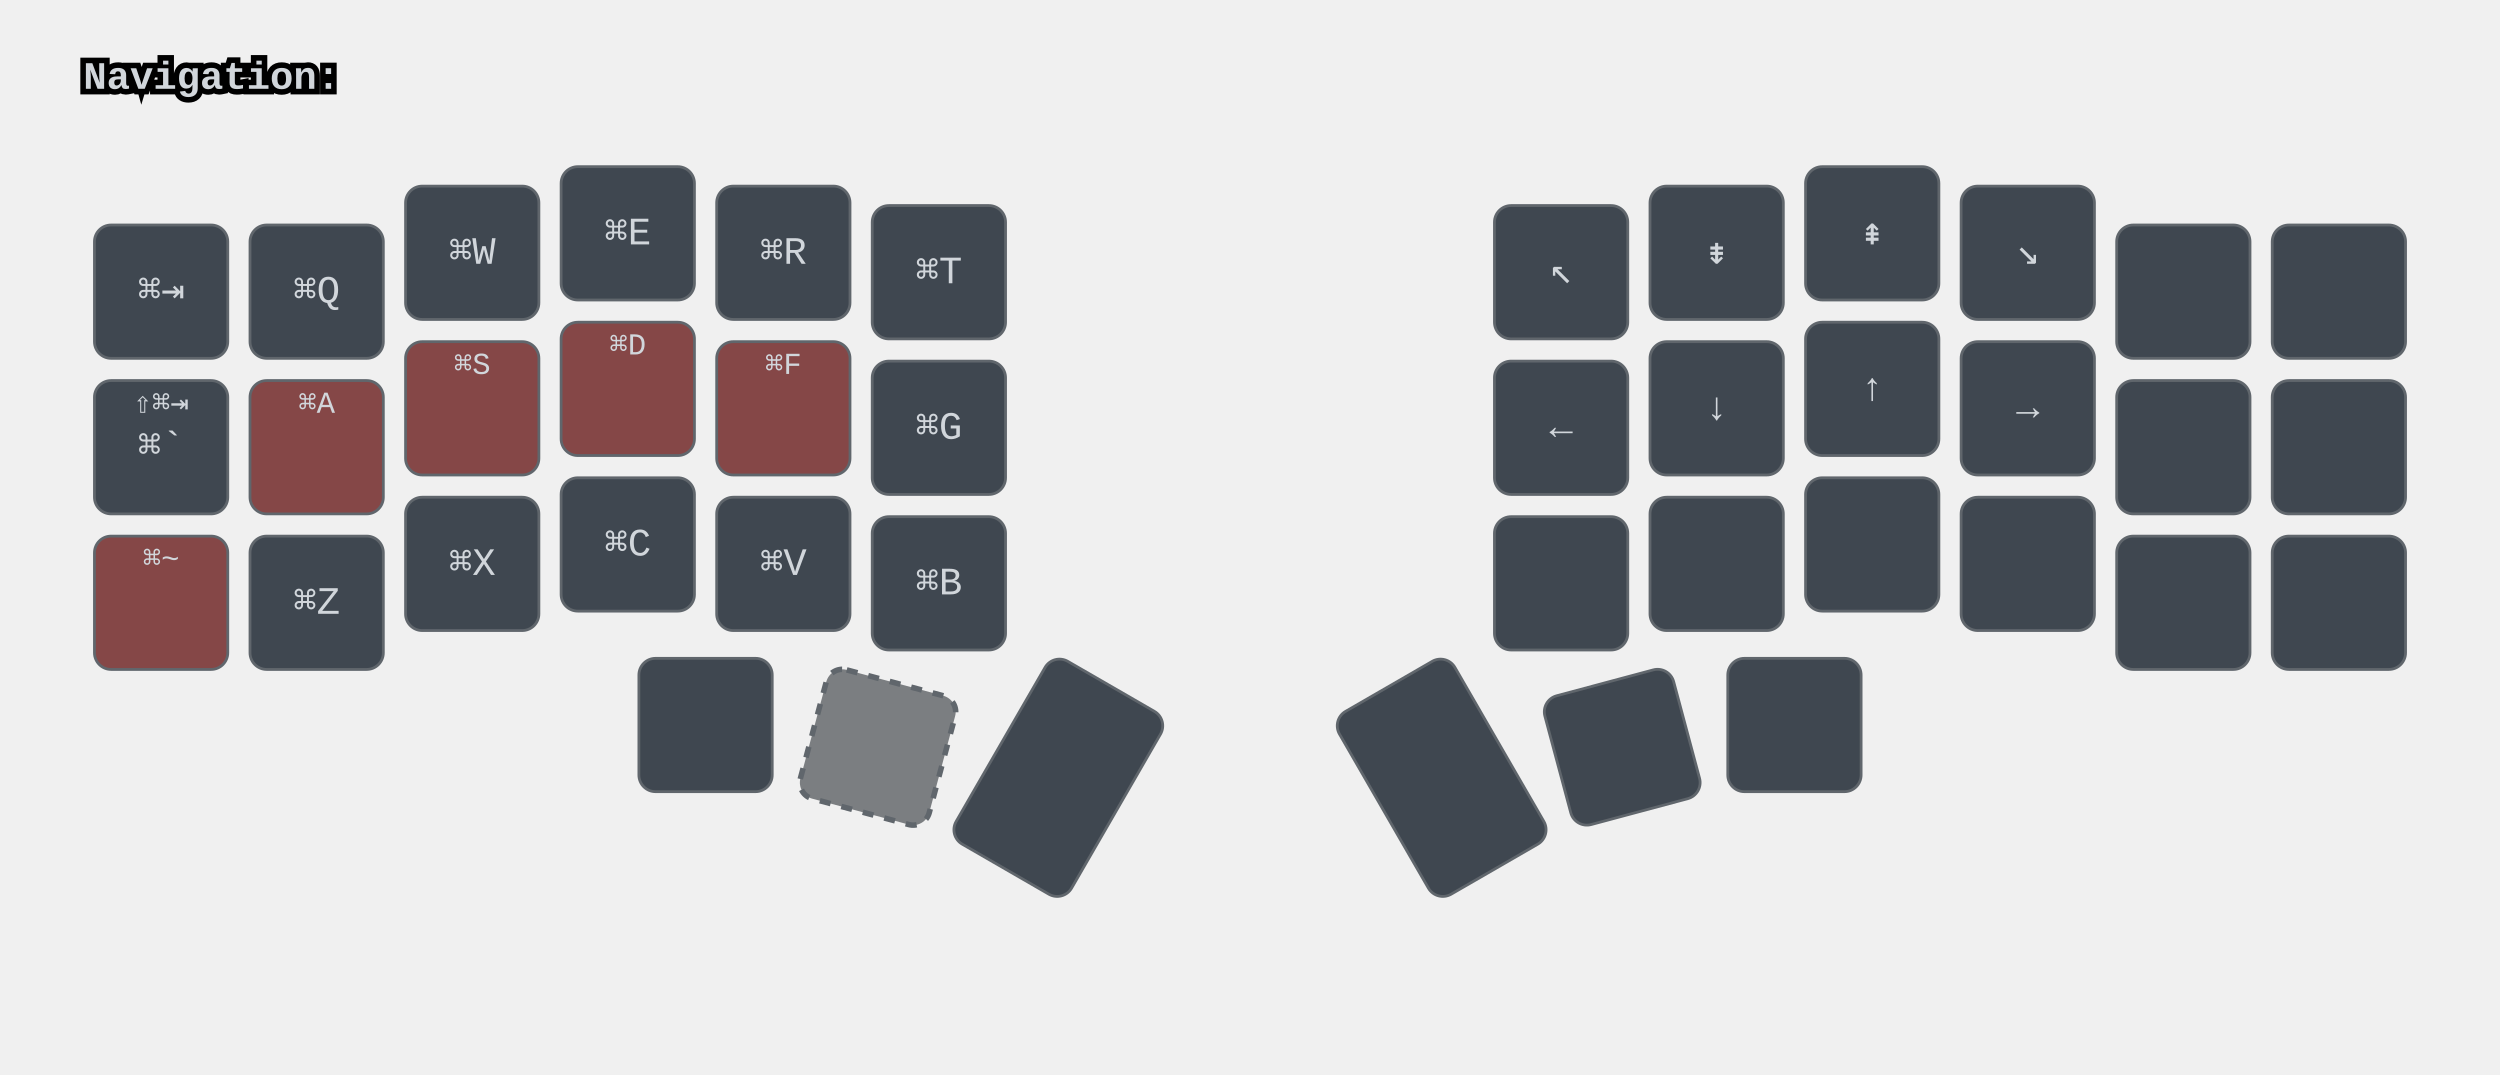
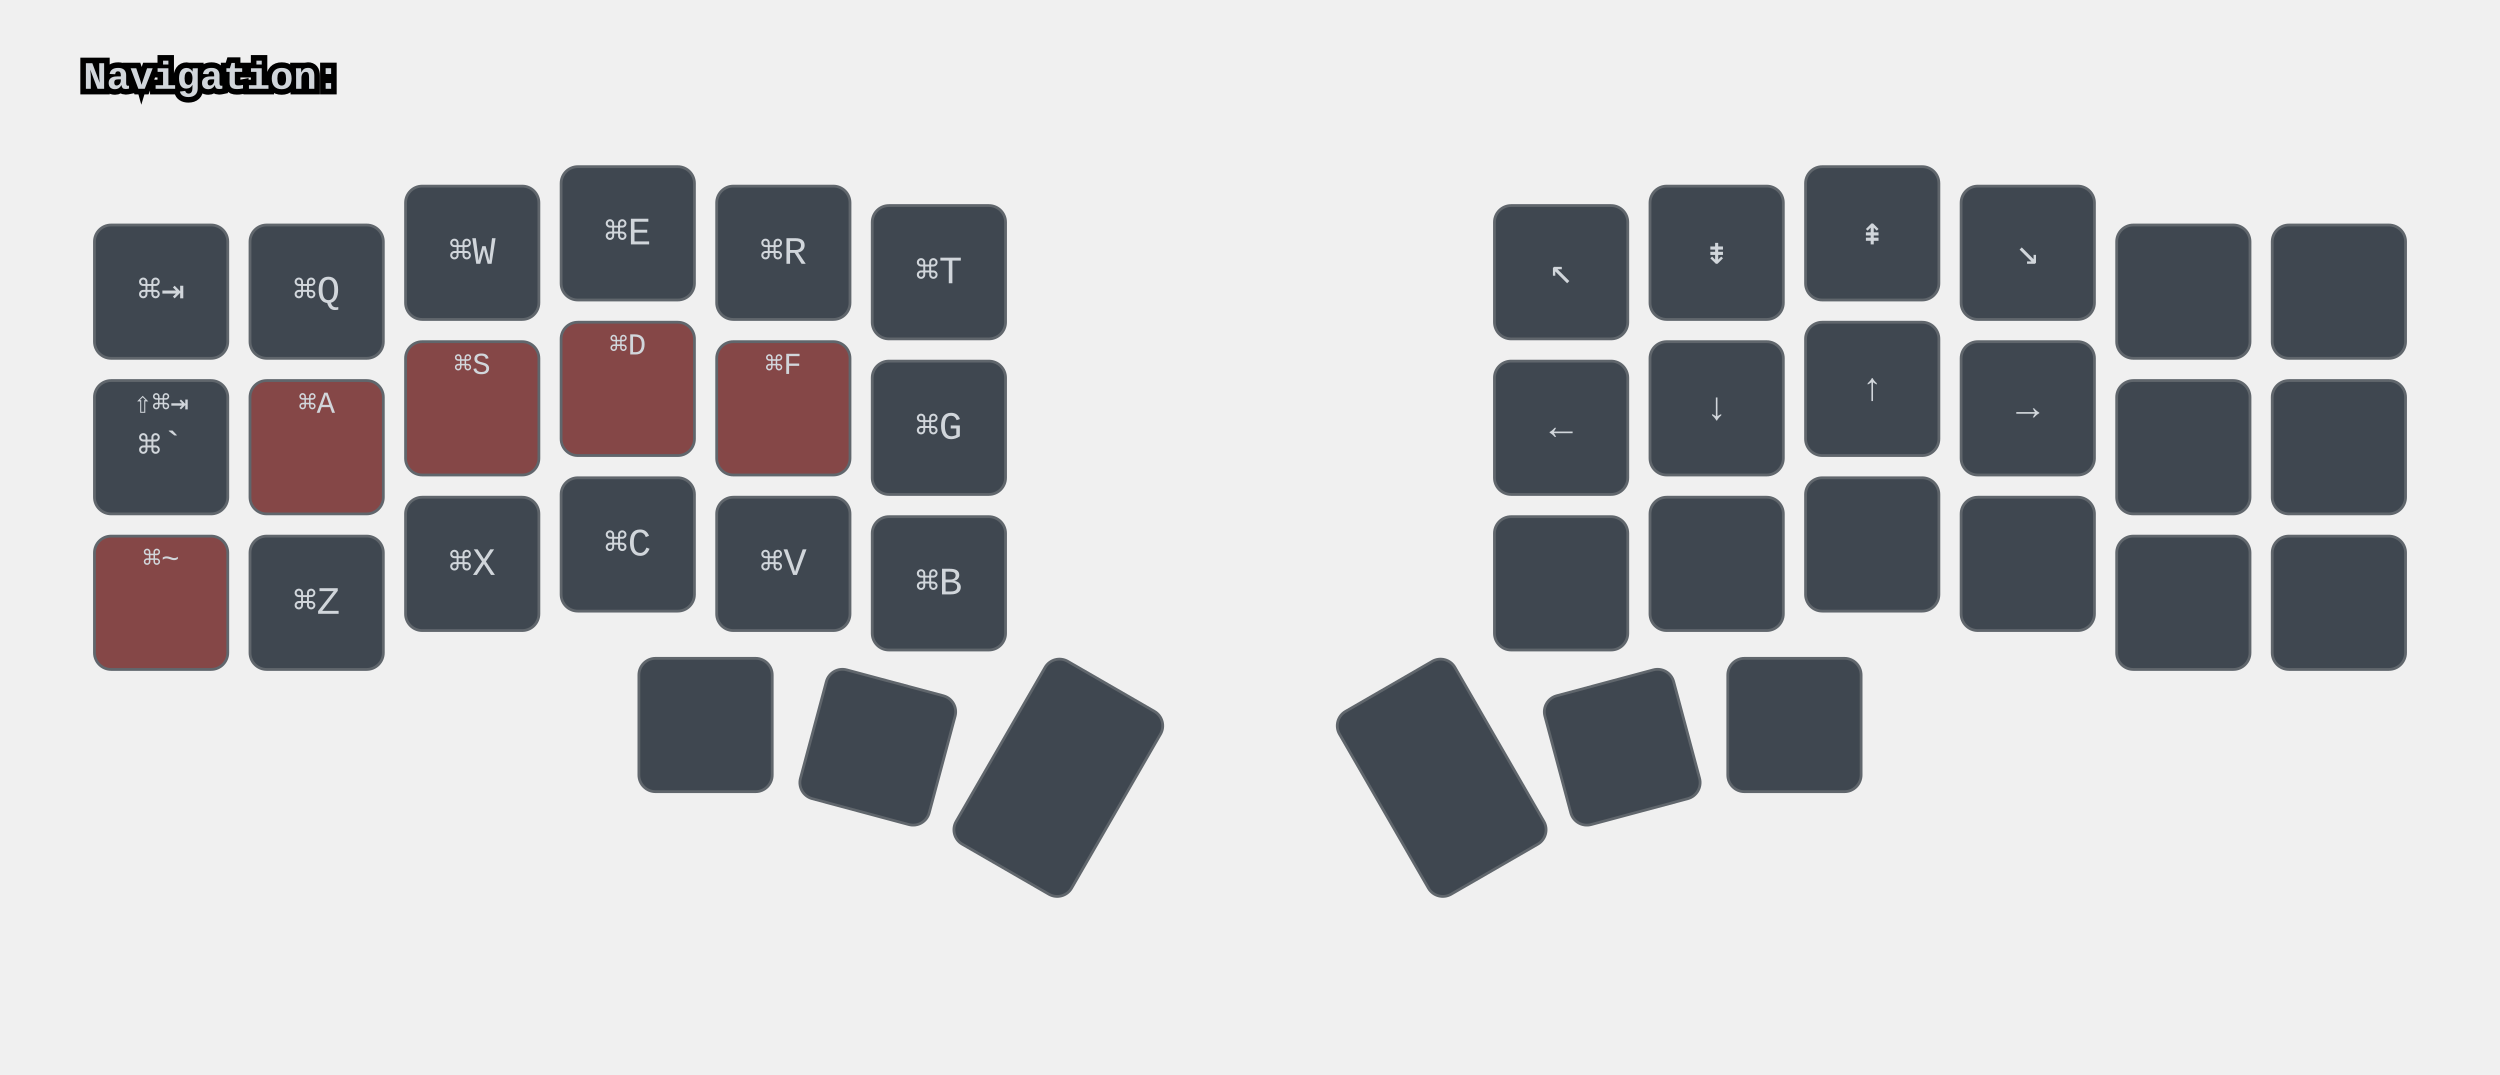
<svg xmlns="http://www.w3.org/2000/svg" xmlns:xlink="http://www.w3.org/1999/xlink" width="900" height="387" viewBox="0 0 900 387" class="keymap">
  <defs>/* start glyphs */
<svg id="mdi:apple-keyboard-caps">
      <svg id="mdi-apple-keyboard-caps" viewBox="0 0 24 24">
        <path d="M15,14V8H17.17L12,2.83L6.83,8H9V14H15M12,0L22,10H17V16H7V10H2L12,0M7,18H17V24H7V18M15,20H9V22H15V20Z" />
      </svg>
    </svg>
    <svg id="mdi:apple-keyboard-command">
      <svg id="mdi-apple-keyboard-command" viewBox="0 0 24 24">
        <path d="M6,2A4,4 0 0,1 10,6V8H14V6A4,4 0 0,1 18,2A4,4 0 0,1 22,6A4,4 0 0,1 18,10H16V14H18A4,4 0 0,1 22,18A4,4 0 0,1 18,22A4,4 0 0,1 14,18V16H10V18A4,4 0 0,1 6,22A4,4 0 0,1 2,18A4,4 0 0,1 6,14H8V10H6A4,4 0 0,1 2,6A4,4 0 0,1 6,2M16,18A2,2 0 0,0 18,20A2,2 0 0,0 20,18A2,2 0 0,0 18,16H16V18M14,10H10V14H14V10M6,16A2,2 0 0,0 4,18A2,2 0 0,0 6,20A2,2 0 0,0 8,18V16H6M8,6A2,2 0 0,0 6,4A2,2 0 0,0 4,6A2,2 0 0,0 6,8H8V6M18,8A2,2 0 0,0 20,6A2,2 0 0,0 18,4A2,2 0 0,0 16,6V8H18Z" />
      </svg>
    </svg>
    <svg id="mdi:apple-keyboard-control">
      <svg id="mdi-apple-keyboard-control" viewBox="0 0 24 24">
        <path d="M19.78,11.78L18.36,13.19L12,6.83L5.64,13.19L4.22,11.78L12,4L19.78,11.78Z" />
      </svg>
    </svg>
    <svg id="mdi:apple-keyboard-option">
      <svg id="mdi-apple-keyboard-option" viewBox="0 0 24 24">
        <path d="M3,4H9.11L16.15,18H21V20H14.88L7.84,6H3V4M14,4H21V6H14V4Z" />
      </svg>
    </svg>
    <svg id="mdi:apple-keyboard-shift">
      <svg id="mdi-apple-keyboard-shift" viewBox="0 0 24 24">
        <path d="M15,18V12H17.17L12,6.83L6.83,12H9V18H15M12,4L22,14H17V20H7V14H2L12,4Z" />
      </svg>
    </svg>
    <svg id="mdi:backspace">
      <svg id="mdi-backspace" viewBox="0 0 24 24">
        <path d="M22,3H7C6.31,3 5.77,3.35 5.41,3.88L0,12L5.41,20.11C5.77,20.64 6.31,21 7,21H22A2,2 0 0,0 24,19V5A2,2 0 0,0 22,3M19,15.59L17.59,17L14,13.41L10.41,17L9,15.59L12.59,12L9,8.41L10.41,7L14,10.59L17.59,7L19,8.41L15.41,12" />
      </svg>
    </svg>
    <svg id="mdi:backspace-reverse">
      <svg id="mdi-backspace-reverse" viewBox="0 0 24 24">
        <path d="M2,21H17C17.7,21 18.2,20.6 18.6,20.1L24,12L18.6,3.9C18.2,3.4 17.7,3 17,3H2A2,2 0 0,0 0,5V19A2,2 0 0,0 2,21M5,8.4L6.4,7L10,10.6L13.6,7L15,8.4L11.4,12L15,15.6L13.6,17L10,13.4L6.4,17L5,15.6L8.6,12" />
      </svg>
    </svg>
    <svg id="mdi:bluetooth-connect">
      <svg id="mdi-bluetooth-connect" viewBox="0 0 24 24">
        <path d="M19,10L17,12L19,14L21,12M14.88,16.29L13,18.17V14.41M13,5.83L14.88,7.71L13,9.58M17.71,7.71L12,2H11V9.58L6.41,5L5,6.41L10.59,12L5,17.58L6.41,19L11,14.41V22H12L17.71,16.29L13.41,12M7,12L5,10L3,12L5,14L7,12Z" />
      </svg>
    </svg>
    <svg id="mdi:bluetooth-off">
      <svg id="mdi-bluetooth-off" viewBox="0 0 24 24">
        <path d="M13,5.83L14.88,7.71L13.28,9.31L14.69,10.72L17.71,7.7L12,2H11V7.03L13,9.03M5.41,4L4,5.41L10.59,12L5,17.59L6.41,19L11,14.41V22H12L16.29,17.71L18.59,20L20,18.59M13,18.17V14.41L14.88,16.29" />
      </svg>
    </svg>
    <svg id="mdi:brightness-5">
      <svg id="mdi-brightness-5" viewBox="0 0 24 24">
        <path d="M12,18A6,6 0 0,1 6,12A6,6 0 0,1 12,6A6,6 0 0,1 18,12A6,6 0 0,1 12,18M20,15.31L23.31,12L20,8.69V4H15.31L12,0.69L8.69,4H4V8.69L0.69,12L4,15.31V20H8.69L12,23.31L15.31,20H20V15.31Z" />
      </svg>
    </svg>
    <svg id="mdi:brightness-7">
      <svg id="mdi-brightness-7" viewBox="0 0 24 24">
        <path d="M12,8A4,4 0 0,0 8,12A4,4 0 0,0 12,16A4,4 0 0,0 16,12A4,4 0 0,0 12,8M12,18A6,6 0 0,1 6,12A6,6 0 0,1 12,6A6,6 0 0,1 18,12A6,6 0 0,1 12,18M20,8.69V4H15.31L12,0.69L8.69,4H4V8.69L0.69,12L4,15.31V20H8.69L12,23.31L15.31,20H20V15.31L23.31,12L20,8.69Z" />
      </svg>
    </svg>
    <svg id="mdi:code-block-tags">
      <svg id="mdi-code-block-tags" viewBox="0 0 24 24">
        <path d="M5.59 3.41L7 4.82L3.82 8L7 11.18L5.59 12.6L1 8L5.59 3.41M11.41 3.41L16 8L11.41 12.6L10 11.18L13.18 8L10 4.82L11.41 3.41M22 6V18C22 19.11 21.11 20 20 20H4C2.9 20 2 19.11 2 18V14H4V18H20V6H17.03V4H20C21.11 4 22 4.89 22 6Z" />
      </svg>
    </svg>
    <svg id="mdi:content-copy">
      <svg id="mdi-content-copy" viewBox="0 0 24 24">
        <path d="M19,21H8V7H19M19,5H8A2,2 0 0,0 6,7V21A2,2 0 0,0 8,23H19A2,2 0 0,0 21,21V7A2,2 0 0,0 19,5M16,1H4A2,2 0 0,0 2,3V17H4V3H16V1Z" />
      </svg>
    </svg>
    <svg id="mdi:content-cut">
      <svg id="mdi-content-cut" viewBox="0 0 24 24">
        <path d="M19,3L13,9L15,11L22,4V3M12,12.5A0.5,0.5 0 0,1 11.5,12A0.5,0.5 0 0,1 12,11.5A0.5,0.5 0 0,1 12.5,12A0.5,0.5 0 0,1 12,12.5M6,20A2,2 0 0,1 4,18C4,16.89 4.9,16 6,16A2,2 0 0,1 8,18C8,19.11 7.1,20 6,20M6,8A2,2 0 0,1 4,6C4,4.89 4.9,4 6,4A2,2 0 0,1 8,6C8,7.11 7.1,8 6,8M9.64,7.64C9.87,7.14 10,6.59 10,6A4,4 0 0,0 6,2A4,4 0 0,0 2,6A4,4 0 0,0 6,10C6.59,10 7.14,9.87 7.64,9.64L10,12L7.64,14.36C7.14,14.13 6.59,14 6,14A4,4 0 0,0 2,18A4,4 0 0,0 6,22A4,4 0 0,0 10,18C10,17.41 9.87,16.86 9.64,16.36L12,14L19,21H22V20L9.64,7.64Z" />
      </svg>
    </svg>
    <svg id="mdi:content-paste">
      <svg id="mdi-content-paste" viewBox="0 0 24 24">
        <path d="M19,20H5V4H7V7H17V4H19M12,2A1,1 0 0,1 13,3A1,1 0 0,1 12,4A1,1 0 0,1 11,3A1,1 0 0,1 12,2M19,2H14.82C14.4,0.84 13.3,0 12,0C10.7,0 9.6,0.84 9.18,2H5A2,2 0 0,0 3,4V20A2,2 0 0,0 5,22H19A2,2 0 0,0 21,20V4A2,2 0 0,0 19,2Z" />
      </svg>
    </svg>
    <svg id="mdi:dock-window">
      <svg id="mdi-dock-window" viewBox="0 0 24 24">
        <path d="M18 18V20H4A2 2 0 0 1 2 18V8H4V18M22 6V14A2 2 0 0 1 20 16H8A2 2 0 0 1 6 14V6A2 2 0 0 1 8 4H20A2 2 0 0 1 22 6M20 6H8V14H20Z" />
      </svg>
    </svg>
    <svg id="mdi:folder-search-outline">
      <svg id="mdi-folder-search-outline" viewBox="0 0 24 24">
        <path d="M16.5,12C19,12 21,14 21,16.5C21,17.38 20.75,18.21 20.31,18.9L23.39,22L22,23.39L18.88,20.32C18.19,20.75 17.37,21 16.5,21C14,21 12,19 12,16.5C12,14 14,12 16.5,12M16.5,14A2.5,2.5 0 0,0 14,16.5A2.5,2.5 0 0,0 16.5,19A2.5,2.5 0 0,0 19,16.5A2.5,2.5 0 0,0 16.5,14M19,8H3V18H10.17C10.34,18.72 10.63,19.39 11,20H3C1.89,20 1,19.1 1,18V6C1,4.89 1.89,4 3,4H9L11,6H19A2,2 0 0,1 21,8V11.81C20.42,11.26 19.75,10.81 19,10.5V8Z" />
      </svg>
    </svg>
    <svg id="mdi:format-letter-ends-with">
      <svg id="mdi-format-letter-ends-with" viewBox="0 0 24 24">
        <path d="M11.14 4L6.43 16H8.36L9.32 13.43H14.67L15.64 16H17.57L12.86 4M12 6.29L14.03 11.71H9.96M20 14V18H2V20H22V14Z" />
      </svg>
    </svg>
    <svg id="mdi:format-letter-starts-with">
      <svg id="mdi-format-letter-starts-with" viewBox="0 0 24 24">
        <path d="M11.14 4L6.43 16H8.36L9.32 13.43H14.67L15.64 16H17.57L12.86 4M12 6.29L14.03 11.71H9.96M4 18V15H2V20H22V18Z" />
      </svg>
    </svg>
    <svg id="mdi:format-pilcrow-arrow-left">
      <svg id="mdi-format-pilcrow-arrow-left" viewBox="0 0 24 24">
        <path d="M8,17V14L4,18L8,22V19H20V17M10,10V15H12V4H14V15H16V4H18V2H10A4,4 0 0,0 6,6A4,4 0 0,0 10,10Z" />
      </svg>
    </svg>
    <svg id="mdi:format-pilcrow-arrow-right">
      <svg id="mdi-format-pilcrow-arrow-right" viewBox="0 0 24 24">
        <path d="M21,18L17,14V17H5V19H17V22M9,10V15H11V4H13V15H15V4H17V2H9A4,4 0 0,0 5,6A4,4 0 0,0 9,10Z" />
      </svg>
    </svg>
    <svg id="mdi:keyboard-return">
      <svg id="mdi-keyboard-return" viewBox="0 0 24 24">
        <path d="M19,7V11H5.83L9.41,7.41L8,6L2,12L8,18L9.41,16.58L5.83,13H21V7H19Z" />
      </svg>
    </svg>
    <svg id="mdi:keyboard-space">
      <svg id="mdi-keyboard-space" viewBox="0 0 24 24">
        <path d="M3 15H5V19H19V15H21V19C21 20.1 20.1 21 19 21H5C3.9 21 3 20.1 3 19V15Z" />
      </svg>
    </svg>
    <svg id="mdi:keyboard-tab">
      <svg id="mdi-keyboard-tab" viewBox="0 0 24 24">
        <path d="M20,18H22V6H20M11.59,7.41L15.17,11H1V13H15.17L11.59,16.58L13,18L19,12L13,6L11.59,7.41Z" />
      </svg>
    </svg>
    <svg id="mdi:keyboard-variant">
      <svg id="mdi-keyboard-variant" viewBox="0 0 24 24">
        <path d="M6,16H18V18H6V16M6,13V15H2V13H6M7,15V13H10V15H7M11,15V13H13V15H11M14,15V13H17V15H14M18,15V13H22V15H18M2,10H5V12H2V10M19,12V10H22V12H19M18,12H16V10H18V12M8,12H6V10H8V12M12,12H9V10H12V12M15,12H13V10H15V12M2,9V7H4V9H2M5,9V7H7V9H5M8,9V7H10V9H8M11,9V7H13V9H11M14,9V7H16V9H14M17,9V7H22V9H17Z" />
      </svg>
    </svg>
    <svg id="mdi:lock-outline">
      <svg id="mdi-lock-outline" viewBox="0 0 24 24">
        <path d="M12,17C10.89,17 10,16.1 10,15C10,13.89 10.89,13 12,13A2,2 0 0,1 14,15A2,2 0 0,1 12,17M18,20V10H6V20H18M18,8A2,2 0 0,1 20,10V20A2,2 0 0,1 18,22H6C4.89,22 4,21.1 4,20V10C4,8.89 4.89,8 6,8H7V6A5,5 0 0,1 12,1A5,5 0 0,1 17,6V8H18M12,3A3,3 0 0,0 9,6V8H15V6A3,3 0 0,0 12,3Z" />
      </svg>
    </svg>
    <svg id="mdi:mouse">
      <svg id="mdi-mouse" viewBox="0 0 24 24">
        <path d="M11,1.07C7.05,1.56 4,4.92 4,9H11M4,15A8,8 0 0,0 12,23A8,8 0 0,0 20,15V11H4M13,1.07V9H20C20,4.92 16.94,1.56 13,1.07Z" />
      </svg>
    </svg>
    <svg id="mdi:mouse-left-click-outline">
      <svg id="mdi-mouse-left-click-outline" viewBox="0 0 24 24">
        <path d="M13 9V1.07C13.7 1.16 14.37 1.33 15 1.59C17.33 2.53 19.11 4.53 19.75 7C19.91 7.64 20 8.31 20 9H13M17.66 7C17.18 5.65 16.23 4.5 15 3.81V7H17.66M6 15V13H18V15C18 16.59 17.37 18.12 16.24 19.24C15.12 20.37 13.59 21 12 21C10.41 21 8.88 20.37 7.76 19.24C6.63 18.12 6 16.59 6 15M4 15C4 17.12 4.84 19.16 6.34 20.66C7.84 22.16 9.88 23 12 23C14.12 23 16.16 22.16 17.66 20.66C19.16 19.16 20 17.12 20 15V11H4V15M11 9V1.07C7.06 1.56 4 4.92 4 9H11Z" />
      </svg>
    </svg>
    <svg id="mdi:mouse-right-click-outline">
      <svg id="mdi-mouse-right-click-outline" viewBox="0 0 24 24">
        <path d="M13 9V1.07C16.94 1.56 20 4.92 20 9H13M11 9V1.07C10.3 1.16 9.63 1.33 9 1.59C6.67 2.53 4.89 4.53 4.25 7C4.09 7.64 4 8.31 4 9H11M6.34 7C6.82 5.65 7.78 4.5 9 3.81V7H6.34M6 15V13H18V15C18 16.59 17.37 18.12 16.24 19.24C15.12 20.37 13.59 21 12 21C10.41 21 8.88 20.37 7.76 19.24C6.63 18.12 6 16.59 6 15M4 15C4 17.12 4.84 19.16 6.34 20.66C7.84 22.16 9.88 23 12 23C14.12 23 16.16 22.16 17.66 20.66C19.16 19.16 20 17.12 20 15V11H4V15Z" />
-       </svg>
-     </svg>
-     <svg id="mdi:numeric-1-box-multiple-outline">
-       <svg id="mdi-numeric-1-box-multiple-outline" viewBox="0 0 24 24">
-         <path d="M21,17H7V3H21M21,1H7A2,2 0 0,0 5,3V17A2,2 0 0,0 7,19H21A2,2 0 0,0 23,17V3A2,2 0 0,0 21,1M14,15H16V5H12V7H14M3,5H1V21A2,2 0 0,0 3,23H19V21H3V5Z" />
      </svg>
    </svg>
    <svg id="mdi:numeric-2-box-multiple-outline">
      <svg id="mdi-numeric-2-box-multiple-outline" viewBox="0 0 24 24">
        <path d="M17,13H13V11H15A2,2 0 0,0 17,9V7C17,5.89 16.1,5 15,5H11V7H15V9H13A2,2 0 0,0 11,11V15H17M21,17H7V3H21M21,1H7A2,2 0 0,0 5,3V17A2,2 0 0,0 7,19H21A2,2 0 0,0 23,17V3A2,2 0 0,0 21,1M3,5H1V21A2,2 0 0,0 3,23H19V21H3V5Z" />
      </svg>
    </svg>
    <svg id="mdi:numeric-3-box-multiple-outline">
      <svg id="mdi-numeric-3-box-multiple-outline" viewBox="0 0 24 24">
        <path d="M17,13V11.5A1.5,1.5 0 0,0 15.5,10A1.5,1.5 0 0,0 17,8.5V7C17,5.89 16.1,5 15,5H11V7H15V9H13V11H15V13H11V15H15A2,2 0 0,0 17,13M3,5H1V21A2,2 0 0,0 3,23H19V21H3M21,17H7V3H21M21,1H7A2,2 0 0,0 5,3V17A2,2 0 0,0 7,19H21A2,2 0 0,0 23,17V3A2,2 0 0,0 21,1Z" />
      </svg>
    </svg>
    <svg id="mdi:numeric-4-box-multiple-outline">
      <svg id="mdi-numeric-4-box-multiple-outline" viewBox="0 0 24 24">
        <path d="M21,17H7V3H21M21,1H7A2,2 0 0,0 5,3V17A2,2 0 0,0 7,19H21A2,2 0 0,0 23,17V3A2,2 0 0,0 21,1M15,15H17V5H15V9H13V5H11V11H15M3,5H1V21A2,2 0 0,0 3,23H19V21H3V5Z" />
      </svg>
    </svg>
    <svg id="mdi:numeric-5-box-multiple-outline">
      <svg id="mdi-numeric-5-box-multiple-outline" viewBox="0 0 24 24">
        <path d="M17,13V11C17,9.89 16.1,9 15,9H13V7H17V5H11V11H15V13H11V15H15A2,2 0 0,0 17,13M3,5H1V21A2,2 0 0,0 3,23H19V21H3M21,17H7V3H21M21,1H7A2,2 0 0,0 5,3V17A2,2 0 0,0 7,19H21A2,2 0 0,0 23,17V3A2,2 0 0,0 21,1Z" />
      </svg>
    </svg>
    <svg id="mdi:numeric-6-box-multiple-outline">
      <svg id="mdi-numeric-6-box-multiple-outline" viewBox="0 0 24 24">
        <path d="M13,11H15V13H13M13,15H15A2,2 0 0,0 17,13V11C17,9.89 16.1,9 15,9H13V7H17V5H13A2,2 0 0,0 11,7V13C11,14.11 11.9,15 13,15M21,17H7V3H21M21,1H7A2,2 0 0,0 5,3V17A2,2 0 0,0 7,19H21A2,2 0 0,0 23,17V3A2,2 0 0,0 21,1M3,5H1V21A2,2 0 0,0 3,23H19V21H3V5Z" />
      </svg>
    </svg>
    <svg id="mdi:numeric-7-box-multiple-outline">
      <svg id="mdi-numeric-7-box-multiple-outline" viewBox="0 0 24 24">
        <path d="M13,15L17,7V5H11V7H15L11,15M21,17H7V3H21M21,1H7A2,2 0 0,0 5,3V17A2,2 0 0,0 7,19H21A2,2 0 0,0 23,17V3A2,2 0 0,0 21,1M3,5H1V21A2,2 0 0,0 3,23H19V21H3V5Z" />
      </svg>
    </svg>
    <svg id="mdi:numeric-8-box-multiple-outline">
      <svg id="mdi-numeric-8-box-multiple-outline" viewBox="0 0 24 24">
        <path d="M13,11H15V13H13M13,7H15V9H13M13,15H15A2,2 0 0,0 17,13V11.5A1.5,1.5 0 0,0 15.5,10A1.5,1.5 0 0,0 17,8.5V7C17,5.89 16.1,5 15,5H13A2,2 0 0,0 11,7V8.5A1.5,1.5 0 0,0 12.5,10A1.5,1.5 0 0,0 11,11.5V13C11,14.11 11.9,15 13,15M21,17H7V3H21M21,1H7A2,2 0 0,0 5,3V17A2,2 0 0,0 7,19H21A2,2 0 0,0 23,17V3A2,2 0 0,0 21,1M3,5H1V21A2,2 0 0,0 3,23H19V21H3V5Z" />
      </svg>
    </svg>
    <svg id="mdi:palette-outline">
      <svg id="mdi-palette-outline" viewBox="0 0 24 24">
        <path d="M12,22A10,10 0 0,1 2,12A10,10 0 0,1 12,2C17.5,2 22,6 22,11A6,6 0 0,1 16,17H14.2C13.9,17 13.7,17.2 13.7,17.5C13.7,17.6 13.8,17.7 13.8,17.8C14.2,18.3 14.4,18.9 14.4,19.5C14.5,20.9 13.4,22 12,22M12,4A8,8 0 0,0 4,12A8,8 0 0,0 12,20C12.3,20 12.5,19.8 12.5,19.5C12.5,19.3 12.4,19.2 12.4,19.1C12,18.6 11.8,18.1 11.8,17.5C11.8,16.1 12.9,15 14.3,15H16A4,4 0 0,0 20,11C20,7.1 16.4,4 12,4M6.5,10C7.3,10 8,10.7 8,11.5C8,12.3 7.3,13 6.5,13C5.7,13 5,12.3 5,11.5C5,10.7 5.7,10 6.5,10M9.5,6C10.3,6 11,6.7 11,7.5C11,8.3 10.3,9 9.5,9C8.7,9 8,8.3 8,7.5C8,6.7 8.7,6 9.5,6M14.5,6C15.3,6 16,6.7 16,7.5C16,8.3 15.3,9 14.5,9C13.7,9 13,8.3 13,7.5C13,6.7 13.7,6 14.5,6M17.5,10C18.3,10 19,10.7 19,11.5C19,12.3 18.3,13 17.5,13C16.7,13 16,12.3 16,11.5C16,10.7 16.7,10 17.5,10Z" />
      </svg>
    </svg>
    <svg id="mdi:play-pause">
      <svg id="mdi-play-pause" viewBox="0 0 24 24">
        <path d="M3,5V19L11,12M13,19H16V5H13M18,5V19H21V5" />
      </svg>
    </svg>
    <svg id="mdi:power">
      <svg id="mdi-power" viewBox="0 0 24 24">
        <path d="M16.56,5.44L15.11,6.89C16.84,7.94 18,9.83 18,12A6,6 0 0,1 12,18A6,6 0 0,1 6,12C6,9.83 7.16,7.94 8.88,6.88L7.44,5.44C5.36,6.88 4,9.28 4,12A8,8 0 0,0 12,20A8,8 0 0,0 20,12C20,9.28 18.64,6.88 16.56,5.44M13,3H11V13H13" />
      </svg>
    </svg>
    <svg id="mdi:power-plug-outline">
      <svg id="mdi-power-plug-outline" viewBox="0 0 24 24">
        <path d="M16 7V3H14V7H10V3H8V7C7 7 6 8 6 9V14.5L9.5 18V21H14.5V18L18 14.5V9C18 8 17 7 16 7M16 13.67L13.09 16.59L12.67 17H11.33L10.92 16.59L8 13.67V9.09C8 9.06 8.06 9 8.09 9H15.92C15.95 9 16 9.06 16 9.09V13.67Z" />
      </svg>
    </svg>
    <svg id="mdi:redo">
      <svg id="mdi-redo" viewBox="0 0 24 24">
        <path d="M18.4,10.6C16.55,9 14.15,8 11.5,8C6.85,8 2.92,11.03 1.54,15.22L3.9,16C4.95,12.81 7.95,10.5 11.5,10.5C13.45,10.5 15.23,11.22 16.62,12.38L13,16H22V7L18.4,10.6Z" />
      </svg>
    </svg>
    <svg id="mdi:restart">
      <svg id="mdi-restart" viewBox="0 0 24 24">
        <path d="M12,4C14.1,4 16.1,4.8 17.6,6.3C20.7,9.4 20.7,14.5 17.6,17.6C15.8,19.5 13.3,20.2 10.9,19.9L11.4,17.9C13.1,18.1 14.9,17.5 16.2,16.2C18.5,13.9 18.5,10.1 16.2,7.7C15.1,6.6 13.5,6 12,6V10.6L7,5.6L12,0.6V4M6.3,17.6C3.7,15 3.3,11 5.1,7.9L6.6,9.4C5.5,11.6 5.9,14.4 7.8,16.2C8.3,16.7 8.9,17.1 9.6,17.4L9,19.4C8,19 7.1,18.4 6.3,17.6Z" />
      </svg>
    </svg>
    <svg id="mdi:skip-backward">
      <svg id="mdi-skip-backward" viewBox="0 0 24 24">
        <path d="M20,5V19L13,12M6,5V19H4V5M13,5V19L6,12" />
      </svg>
    </svg>
    <svg id="mdi:skip-forward">
      <svg id="mdi-skip-forward" viewBox="0 0 24 24">
        <path d="M4,5V19L11,12M18,5V19H20V5M11,5V19L18,12" />
      </svg>
    </svg>
    <svg id="mdi:stop">
      <svg id="mdi-stop" viewBox="0 0 24 24">
        <path d="M18,18H6V6H18V18Z" />
      </svg>
    </svg>
    <svg id="mdi:undo">
      <svg id="mdi-undo" viewBox="0 0 24 24">
        <path d="M12.5,8C9.85,8 7.45,9 5.6,10.6L2,7V16H11L7.38,12.38C8.77,11.22 10.54,10.5 12.5,10.5C16.04,10.5 19.05,12.81 20.1,16L22.47,15.22C21.08,11.03 17.15,8 12.5,8Z" />
      </svg>
    </svg>
    <svg id="mdi:unfold-more-horizontal">
      <svg id="mdi-unfold-more-horizontal" viewBox="0 0 24 24">
        <path d="M12,18.17L8.83,15L7.42,16.41L12,21L16.59,16.41L15.17,15M12,5.83L15.17,9L16.58,7.59L12,3L7.41,7.59L8.83,9L12,5.83Z" />
      </svg>
    </svg>
    <svg id="mdi:unfold-more-vertical">
      <svg id="mdi-unfold-more-vertical" viewBox="0 0 24 24">
        <path d="M18.17,12L15,8.83L16.41,7.41L21,12L16.41,16.58L15,15.17L18.17,12M5.83,12L9,15.17L7.59,16.59L3,12L7.59,7.42L9,8.83L5.83,12Z" />
      </svg>
    </svg>
    <svg id="mdi:usb">
      <svg id="mdi-usb" viewBox="0 0 24 24">
        <path d="M15,7V11H16V13H13V5H15L12,1L9,5H11V13H8V10.93C8.7,10.56 9.2,9.85 9.2,9C9.2,7.78 8.21,6.8 7,6.8C5.78,6.8 4.8,7.78 4.8,9C4.8,9.85 5.3,10.56 6,10.93V13A2,2 0 0,0 8,15H11V18.05C10.29,18.41 9.8,19.15 9.8,20A2.2,2.2 0 0,0 12,22.2A2.2,2.2 0 0,0 14.2,20C14.2,19.15 13.71,18.41 13,18.05V15H16A2,2 0 0,0 18,13V11H19V7H15Z" />
      </svg>
    </svg>
    <svg id="mdi:view-dashboard-outline">
      <svg id="mdi-view-dashboard-outline" viewBox="0 0 24 24">
        <path d="M19,5V7H15V5H19M9,5V11H5V5H9M19,13V19H15V13H19M9,17V19H5V17H9M21,3H13V9H21V3M11,3H3V13H11V3M21,11H13V21H21V11M11,15H3V21H11V15Z" />
      </svg>
    </svg>
    <svg id="mdi:volume-minus">
      <svg id="mdi-volume-minus" viewBox="0 0 24 24">
        <path d="M3,9H7L12,4V20L7,15H3V9M14,11H22V13H14V11Z" />
      </svg>
    </svg>
    <svg id="mdi:volume-off">
      <svg id="mdi-volume-off" viewBox="0 0 24 24">
        <path d="M12,4L9.91,6.09L12,8.18M4.27,3L3,4.27L7.73,9H3V15H7L12,20V13.27L16.25,17.53C15.58,18.04 14.83,18.46 14,18.7V20.77C15.38,20.45 16.63,19.82 17.68,18.96L19.73,21L21,19.73L12,10.73M19,12C19,12.94 18.8,13.82 18.46,14.64L19.97,16.15C20.62,14.91 21,13.5 21,12C21,7.72 18,4.14 14,3.23V5.29C16.89,6.15 19,8.83 19,12M16.5,12C16.5,10.23 15.5,8.71 14,7.97V10.18L16.45,12.63C16.5,12.43 16.5,12.21 16.5,12Z" />
      </svg>
    </svg>
    <svg id="mdi:volume-plus">
      <svg id="mdi-volume-plus" viewBox="0 0 24 24">
        <path d="M3,9H7L12,4V20L7,15H3V9M14,11H17V8H19V11H22V13H19V16H17V13H14V11Z" />
      </svg>
    </svg>
    <svg id="mdi:web">
      <svg id="mdi-web" viewBox="0 0 24 24">
        <path d="M16.36,14C16.44,13.34 16.5,12.68 16.5,12C16.5,11.32 16.44,10.66 16.36,10H19.74C19.9,10.64 20,11.31 20,12C20,12.69 19.9,13.36 19.74,14M14.59,19.56C15.19,18.45 15.65,17.25 15.97,16H18.92C17.96,17.65 16.43,18.93 14.59,19.56M14.34,14H9.66C9.56,13.34 9.5,12.68 9.5,12C9.5,11.32 9.56,10.65 9.66,10H14.34C14.43,10.65 14.5,11.32 14.5,12C14.5,12.68 14.43,13.34 14.34,14M12,19.96C11.17,18.76 10.5,17.43 10.09,16H13.91C13.5,17.43 12.83,18.76 12,19.96M8,8H5.08C6.03,6.34 7.57,5.06 9.4,4.44C8.8,5.55 8.35,6.75 8,8M5.08,16H8C8.35,17.25 8.8,18.45 9.4,19.56C7.57,18.93 6.03,17.65 5.08,16M4.26,14C4.1,13.36 4,12.69 4,12C4,11.31 4.1,10.64 4.26,10H7.64C7.56,10.66 7.5,11.32 7.5,12C7.5,12.68 7.56,13.34 7.64,14M12,4.03C12.83,5.23 13.5,6.57 13.91,8H10.09C10.5,6.57 11.17,5.23 12,4.03M18.92,8H15.97C15.65,6.75 15.19,5.55 14.59,4.44C16.43,5.07 17.96,6.34 18.92,8M12,2C6.47,2 2,6.5 2,12A10,10 0 0,0 12,22A10,10 0 0,0 22,12A10,10 0 0,0 12,2Z" />
      </svg>
    </svg>
    <svg id="mdi:window-maximize">
      <svg id="mdi-window-maximize" viewBox="0 0 24 24">
        <path d="M4,4H20V20H4V4M6,8V18H18V8H6Z" />
      </svg>
    </svg>
    <svg id="mdi:window-restore">
      <svg id="mdi-window-restore" viewBox="0 0 24 24">
        <path d="M4,8H8V4H20V16H16V20H4V8M16,8V14H18V6H10V8H16M6,12V18H14V12H6Z" />
      </svg>
    </svg>
  </defs>/* end glyphs */
<style>/* inherit to force styles through use tags */
svg path {
    fill: inherit;
}

/* font and background color specifications */
svg.keymap {
    font-family: SFMono-Regular,Consolas,Liberation Mono,Menlo,monospace;
    font-size: 14px;
    font-kerning: normal;
    text-rendering: optimizeLegibility;
    fill: #24292e;
}

/* default key styling */
rect.key {
    fill: #f6f8fa;
}

rect.key, rect.combo {
    stroke: #c9cccf;
    stroke-width: 1;
}

/* default key side styling, only used is draw_key_sides is set */
rect.side {
    filter: brightness(90%);
}

/* color accent for combo boxes */
rect.combo, rect.combo-separate {
    fill: #cdf;
}

/* color accent for held keys */
rect.held, rect.combo.held {
    fill: #fdd;
}

/* color accent for ghost (optional) keys */
rect.ghost, rect.combo.ghost {
    stroke-dasharray: 4, 4;
    stroke-width: 2;
}

text {
    text-anchor: middle;
    dominant-baseline: middle;
}

/* styling for layer labels */
text.label {
    font-weight: bold;
    text-anchor: start;
    stroke: white;
    stroke-width: 4;
    paint-order: stroke;
}

/* styling for optional footer */
text.footer {
    text-anchor: end;
    dominant-baseline: auto;
    stroke: white;
    stroke-width: 4;
    paint-order: stroke;
}

/* styling for combo tap, and key non-tap label text */
text.combo, text.hold, text.shifted, text.left, text.right, text.tl, text.tr, text.bl, text.br {
    font-size: 11px;
}

text.hold, text.bl, text.br {
    text-anchor: middle;
    dominant-baseline: auto;
}

text.shifted, text.tl, text.tr {
    text-anchor: middle;
    dominant-baseline: hanging;
}

text.left, text.tl, text.bl {
    text-anchor: start;
}

text.right, text.tr, text.br {
    text-anchor: end;
}

text.layer-activator {
    text-decoration: underline;
}

/* styling for hold/shifted label text in combo box */
text.combo.hold, text.combo.shifted, text.combo.left, text.combo.right {
    font-size: 8px;
}

/* lighter symbol for transparent keys */
text.trans {
    fill: #7b7e81;
}

/* styling for combo dendrons */
path.combo {
    stroke-width: 1;
    stroke: gray;
    fill: none;
}

/* Start Tabler Icons Cleanup */
/* cannot use height/width with glyphs */
.icon-tabler &gt; path {
    fill: inherit;
    stroke: inherit;
    stroke-width: 2;
}
/* hide tabler's default box */
.icon-tabler &gt; path[stroke="none"][fill="none"] {
    visibility: hidden;
}
/* End Tabler Icons Cleanup */

svg.keymap { fill: #d1d6db; }
rect.key { fill: #3f4750; }
rect.key, rect.combo { stroke: #60666c; }
rect.combo, rect.combo-separate { fill: #1f3d7a; }
rect.held, rect.combo.held { fill: #854747; }
text.label, text.footer { stroke: black; }
text.trans { fill: #7e8184; }
path.combo { stroke: #7f7f7f; }

rect.ghost { fill: #7b7e81; }
</style>
  <g transform="translate(30, 0)" class="layer-Navigation">
    <text x="0" y="28" class="label" id="Navigation">Navigation:</text>
    <g transform="translate(0, 56)">
      <g transform="translate(28, 49)" class="key keypos-0">
        <rect rx="6" ry="6" x="-24" y="-24" width="48" height="48" class="key" />
        <text x="0" y="0" class="key tap">⌘⇥</text>
      </g>
      <g transform="translate(84, 49)" class="key keypos-1">
        <rect rx="6" ry="6" x="-24" y="-24" width="48" height="48" class="key" />
        <text x="0" y="0" class="key tap">⌘Q</text>
      </g>
      <g transform="translate(140, 35)" class="key keypos-2">
        <rect rx="6" ry="6" x="-24" y="-24" width="48" height="48" class="key" />
        <text x="0" y="0" class="key tap">⌘W</text>
      </g>
      <g transform="translate(196, 28)" class="key keypos-3">
        <rect rx="6" ry="6" x="-24" y="-24" width="48" height="48" class="key" />
        <text x="0" y="0" class="key tap">⌘E</text>
      </g>
      <g transform="translate(252, 35)" class="key keypos-4">
        <rect rx="6" ry="6" x="-24" y="-24" width="48" height="48" class="key" />
        <text x="0" y="0" class="key tap">⌘R</text>
      </g>
      <g transform="translate(308, 42)" class="key keypos-5">
        <rect rx="6" ry="6" x="-24" y="-24" width="48" height="48" class="key" />
        <text x="0" y="0" class="key tap">⌘T</text>
      </g>
      <g transform="translate(532, 42)" class="key keypos-6">
        <rect rx="6" ry="6" x="-24" y="-24" width="48" height="48" class="key" />
        <text x="0" y="0" class="key tap">↖</text>
      </g>
      <g transform="translate(588, 35)" class="key keypos-7">
        <rect rx="6" ry="6" x="-24" y="-24" width="48" height="48" class="key" />
        <text x="0" y="0" class="key tap">⇟</text>
      </g>
      <g transform="translate(644, 28)" class="key keypos-8">
        <rect rx="6" ry="6" x="-24" y="-24" width="48" height="48" class="key" />
        <text x="0" y="0" class="key tap">⇞</text>
      </g>
      <g transform="translate(700, 35)" class="key keypos-9">
        <rect rx="6" ry="6" x="-24" y="-24" width="48" height="48" class="key" />
        <text x="0" y="0" class="key tap">↘</text>
      </g>
      <g transform="translate(756, 49)" class="key keypos-10">
        <rect rx="6" ry="6" x="-24" y="-24" width="48" height="48" class="key" />
      </g>
      <g transform="translate(812, 49)" class="key keypos-11">
        <rect rx="6" ry="6" x="-24" y="-24" width="48" height="48" class="key" />
      </g>
      <g transform="translate(28, 105)" class="key keypos-12">
        <rect rx="6" ry="6" x="-24" y="-24" width="48" height="48" class="key" />
        <text x="0" y="0" class="key tap">⌘`</text>
        <text x="0" y="-20" class="key shifted">⇧⌘⇥</text>
      </g>
      <g transform="translate(84, 105)" class="key held keypos-13">
        <rect rx="6" ry="6" x="-24" y="-24" width="48" height="48" class="key held" />
        <use href="#mdi:apple-keyboard-control" xlink:href="#mdi:apple-keyboard-control" x="-7" y="-7" height="14" width="14.0" class="key held tap glyph mdi:apple-keyboard-control" />
        <text x="0" y="-20" class="key held shifted">⌘A</text>
      </g>
      <g transform="translate(140, 91)" class="key held keypos-14">
        <rect rx="6" ry="6" x="-24" y="-24" width="48" height="48" class="key held" />
        <use href="#mdi:apple-keyboard-option" xlink:href="#mdi:apple-keyboard-option" x="-7" y="-7" height="14" width="14.0" class="key held tap glyph mdi:apple-keyboard-option" />
        <text x="0" y="-20" class="key held shifted">⌘S</text>
      </g>
      <g transform="translate(196, 84)" class="key held keypos-15">
        <rect rx="6" ry="6" x="-24" y="-24" width="48" height="48" class="key held" />
        <use href="#mdi:apple-keyboard-command" xlink:href="#mdi:apple-keyboard-command" x="-7" y="-7" height="14" width="14.0" class="key held tap glyph mdi:apple-keyboard-command" />
        <text x="0" y="-20" class="key held shifted">⌘D</text>
      </g>
      <g transform="translate(252, 91)" class="key held keypos-16">
        <rect rx="6" ry="6" x="-24" y="-24" width="48" height="48" class="key held" />
        <use href="#mdi:apple-keyboard-shift" xlink:href="#mdi:apple-keyboard-shift" x="-7" y="-7" height="14" width="14.0" class="key held tap glyph mdi:apple-keyboard-shift" />
        <text x="0" y="-20" class="key held shifted">⌘F</text>
      </g>
      <g transform="translate(308, 98)" class="key keypos-17">
        <rect rx="6" ry="6" x="-24" y="-24" width="48" height="48" class="key" />
        <text x="0" y="0" class="key tap">⌘G</text>
      </g>
      <g transform="translate(532, 98)" class="key keypos-18">
        <rect rx="6" ry="6" x="-24" y="-24" width="48" height="48" class="key" />
        <text x="0" y="0" class="key tap">←</text>
      </g>
      <g transform="translate(588, 91)" class="key keypos-19">
        <rect rx="6" ry="6" x="-24" y="-24" width="48" height="48" class="key" />
        <text x="0" y="0" class="key tap">↓</text>
      </g>
      <g transform="translate(644, 84)" class="key keypos-20">
        <rect rx="6" ry="6" x="-24" y="-24" width="48" height="48" class="key" />
        <text x="0" y="0" class="key tap">↑</text>
      </g>
      <g transform="translate(700, 91)" class="key keypos-21">
        <rect rx="6" ry="6" x="-24" y="-24" width="48" height="48" class="key" />
        <text x="0" y="0" class="key tap">→</text>
      </g>
      <g transform="translate(756, 105)" class="key keypos-22">
        <rect rx="6" ry="6" x="-24" y="-24" width="48" height="48" class="key" />
      </g>
      <g transform="translate(812, 105)" class="key keypos-23">
        <rect rx="6" ry="6" x="-24" y="-24" width="48" height="48" class="key" />
      </g>
      <g transform="translate(28, 161)" class="key held keypos-24">
        <rect rx="6" ry="6" x="-24" y="-24" width="48" height="48" class="key held" />
        <use href="#mdi:web" xlink:href="#mdi:web" x="-7" y="-7" height="14" width="14.0" class="key held tap glyph mdi:web" />
        <text x="0" y="-20" class="key held shifted">⌘~</text>
      </g>
      <g transform="translate(84, 161)" class="key keypos-25">
        <rect rx="6" ry="6" x="-24" y="-24" width="48" height="48" class="key" />
        <text x="0" y="0" class="key tap">⌘Z</text>
      </g>
      <g transform="translate(140, 147)" class="key keypos-26">
        <rect rx="6" ry="6" x="-24" y="-24" width="48" height="48" class="key" />
        <text x="0" y="0" class="key tap">⌘X</text>
      </g>
      <g transform="translate(196, 140)" class="key keypos-27">
        <rect rx="6" ry="6" x="-24" y="-24" width="48" height="48" class="key" />
        <text x="0" y="0" class="key tap">⌘C</text>
      </g>
      <g transform="translate(252, 147)" class="key keypos-28">
        <rect rx="6" ry="6" x="-24" y="-24" width="48" height="48" class="key" />
        <text x="0" y="0" class="key tap">⌘V</text>
      </g>
      <g transform="translate(308, 154)" class="key keypos-29">
        <rect rx="6" ry="6" x="-24" y="-24" width="48" height="48" class="key" />
        <text x="0" y="0" class="key tap">⌘B</text>
      </g>
      <g transform="translate(532, 154)" class="key keypos-30">
        <rect rx="6" ry="6" x="-24" y="-24" width="48" height="48" class="key" />
        <use href="#mdi:format-letter-starts-with" xlink:href="#mdi:format-letter-starts-with" x="-7" y="-7" height="14" width="14.0" class="key tap glyph mdi:format-letter-starts-with" />
      </g>
      <g transform="translate(588, 147)" class="key keypos-31">
        <rect rx="6" ry="6" x="-24" y="-24" width="48" height="48" class="key" />
        <use href="#mdi:format-pilcrow-arrow-left" xlink:href="#mdi:format-pilcrow-arrow-left" x="-7" y="-7" height="14" width="14.0" class="key tap glyph mdi:format-pilcrow-arrow-left" />
      </g>
      <g transform="translate(644, 140)" class="key keypos-32">
        <rect rx="6" ry="6" x="-24" y="-24" width="48" height="48" class="key" />
        <use href="#mdi:format-pilcrow-arrow-right" xlink:href="#mdi:format-pilcrow-arrow-right" x="-7" y="-7" height="14" width="14.0" class="key tap glyph mdi:format-pilcrow-arrow-right" />
      </g>
      <g transform="translate(700, 147)" class="key keypos-33">
        <rect rx="6" ry="6" x="-24" y="-24" width="48" height="48" class="key" />
        <use href="#mdi:format-letter-ends-with" xlink:href="#mdi:format-letter-ends-with" x="-7" y="-7" height="14" width="14.0" class="key tap glyph mdi:format-letter-ends-with" />
      </g>
      <g transform="translate(756, 161)" class="key keypos-34">
        <rect rx="6" ry="6" x="-24" y="-24" width="48" height="48" class="key" />
      </g>
      <g transform="translate(812, 161)" class="key keypos-35">
        <rect rx="6" ry="6" x="-24" y="-24" width="48" height="48" class="key" />
      </g>
      <g transform="translate(224, 205)" class="key keypos-36">
        <rect rx="6" ry="6" x="-24" y="-24" width="48" height="48" class="key" />
      </g>
-       <g transform="translate(286, 213) rotate(15.0)" class="key ghost keypos-37">
-         <rect rx="6" ry="6" x="-24" y="-24" width="48" height="48" class="key ghost" />
-         <use href="#mdi:numeric-1-box-multiple-outline" xlink:href="#mdi:numeric-1-box-multiple-outline" x="-7" y="-7" height="14" width="14.0" class="key ghost tap glyph mdi:numeric-1-box-multiple-outline" />
+       <g transform="translate(286, 213) rotate(15.0)" class="key keypos-37">
+         <rect rx="6" ry="6" x="-24" y="-24" width="48" height="48" class="key" />
      </g>
      <g transform="translate(351, 224) rotate(30.0)" class="key keypos-38">
        <rect rx="6" ry="6" x="-24" y="-38" width="48" height="76" class="key" />
      </g>
      <g transform="translate(489, 224) rotate(-30.0)" class="key keypos-39">
        <rect rx="6" ry="6" x="-24" y="-38" width="48" height="76" class="key" />
      </g>
      <g transform="translate(554, 213) rotate(-15.0)" class="key keypos-40">
        <rect rx="6" ry="6" x="-24" y="-24" width="48" height="48" class="key" />
      </g>
      <g transform="translate(616, 205)" class="key keypos-41">
        <rect rx="6" ry="6" x="-24" y="-24" width="48" height="48" class="key" />
        <use href="#mdi:lock-outline" xlink:href="#mdi:lock-outline" x="-7" y="-7" height="14" width="14.0" class="key tap glyph mdi:lock-outline" />
      </g>
    </g>
  </g>
</svg>
